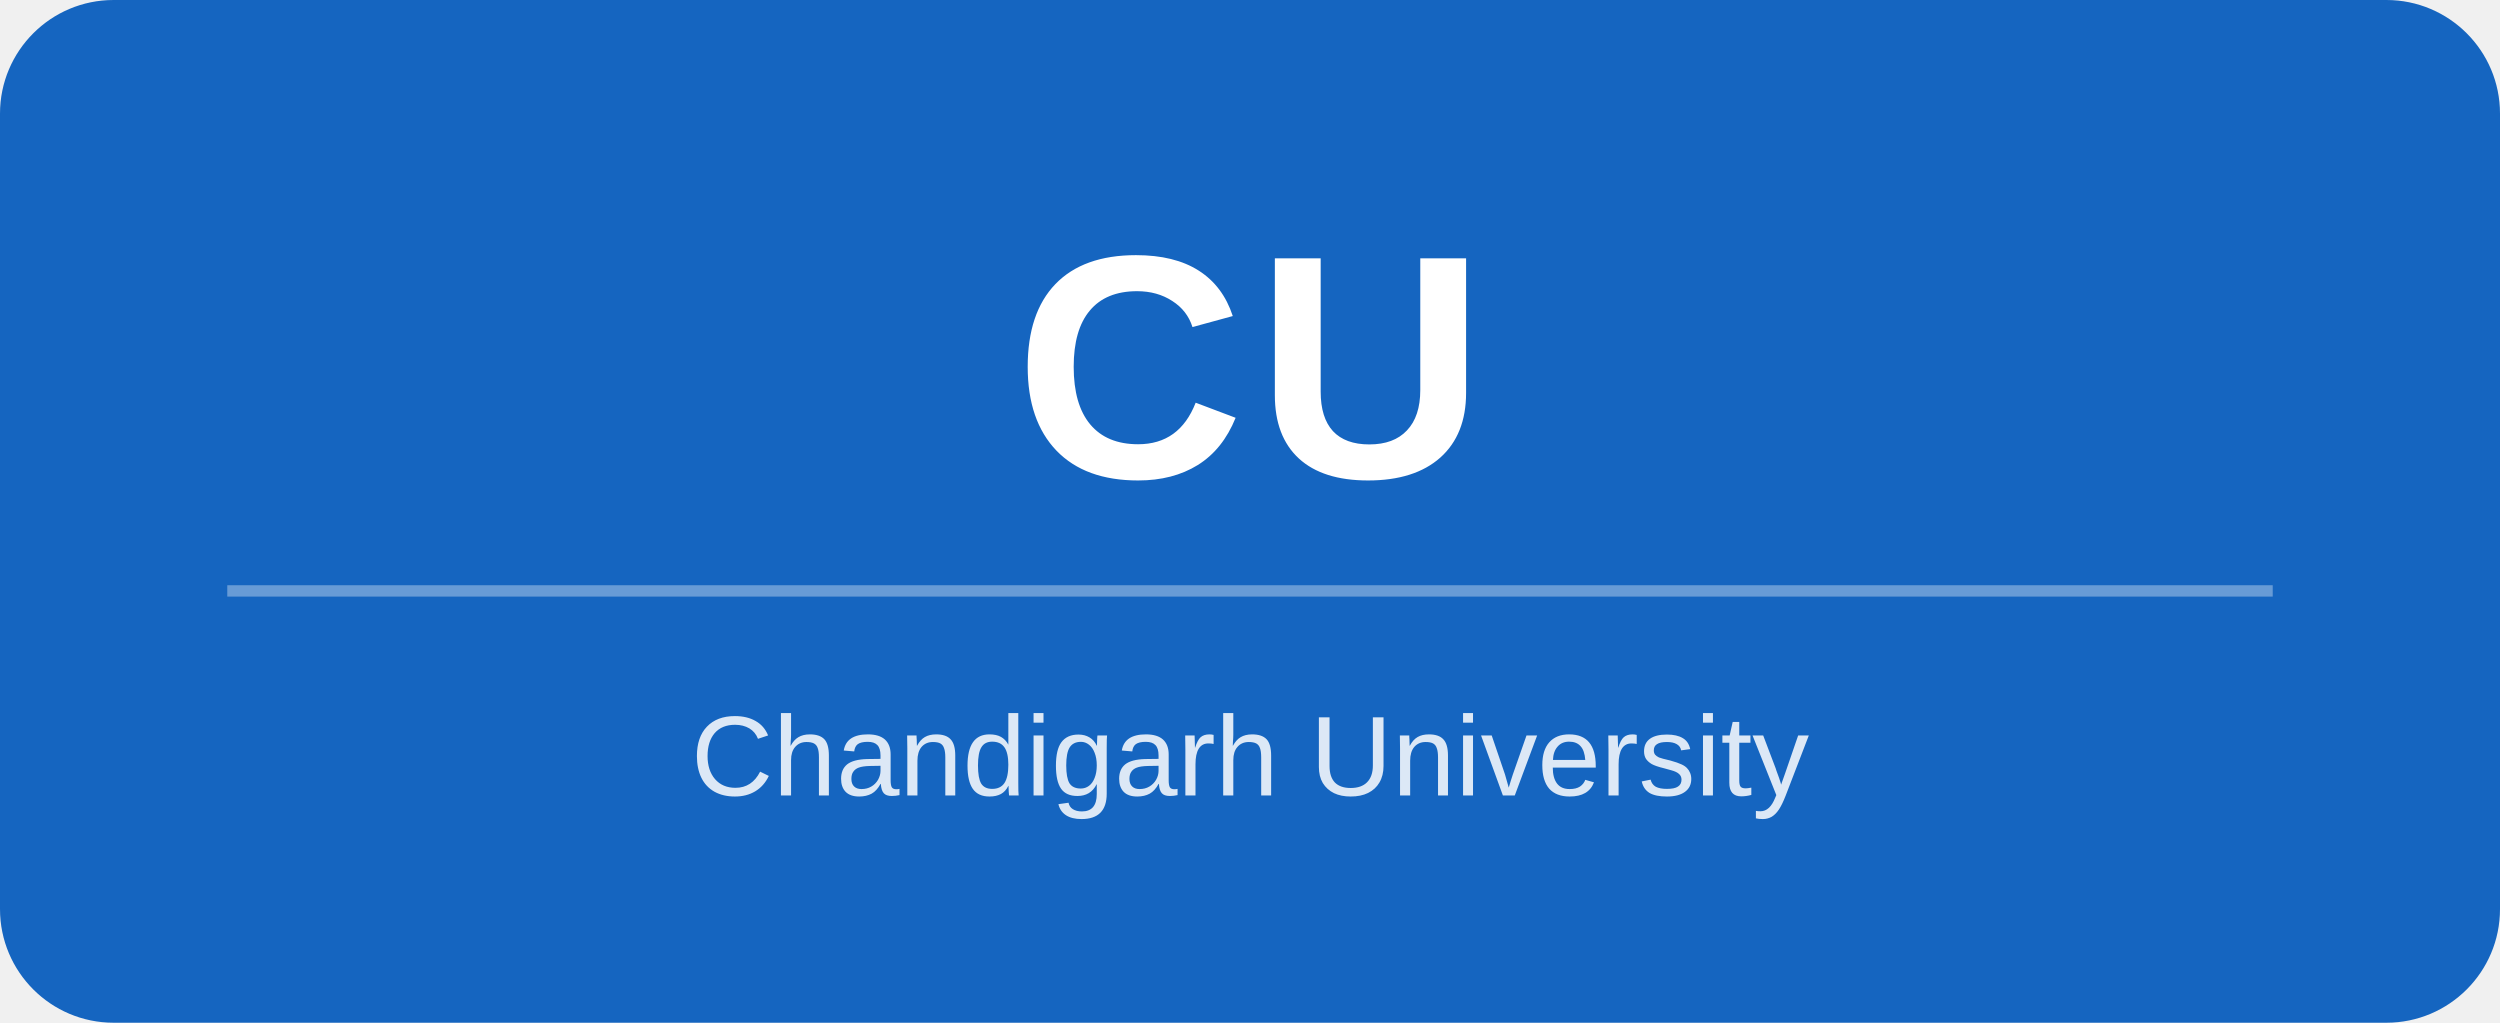
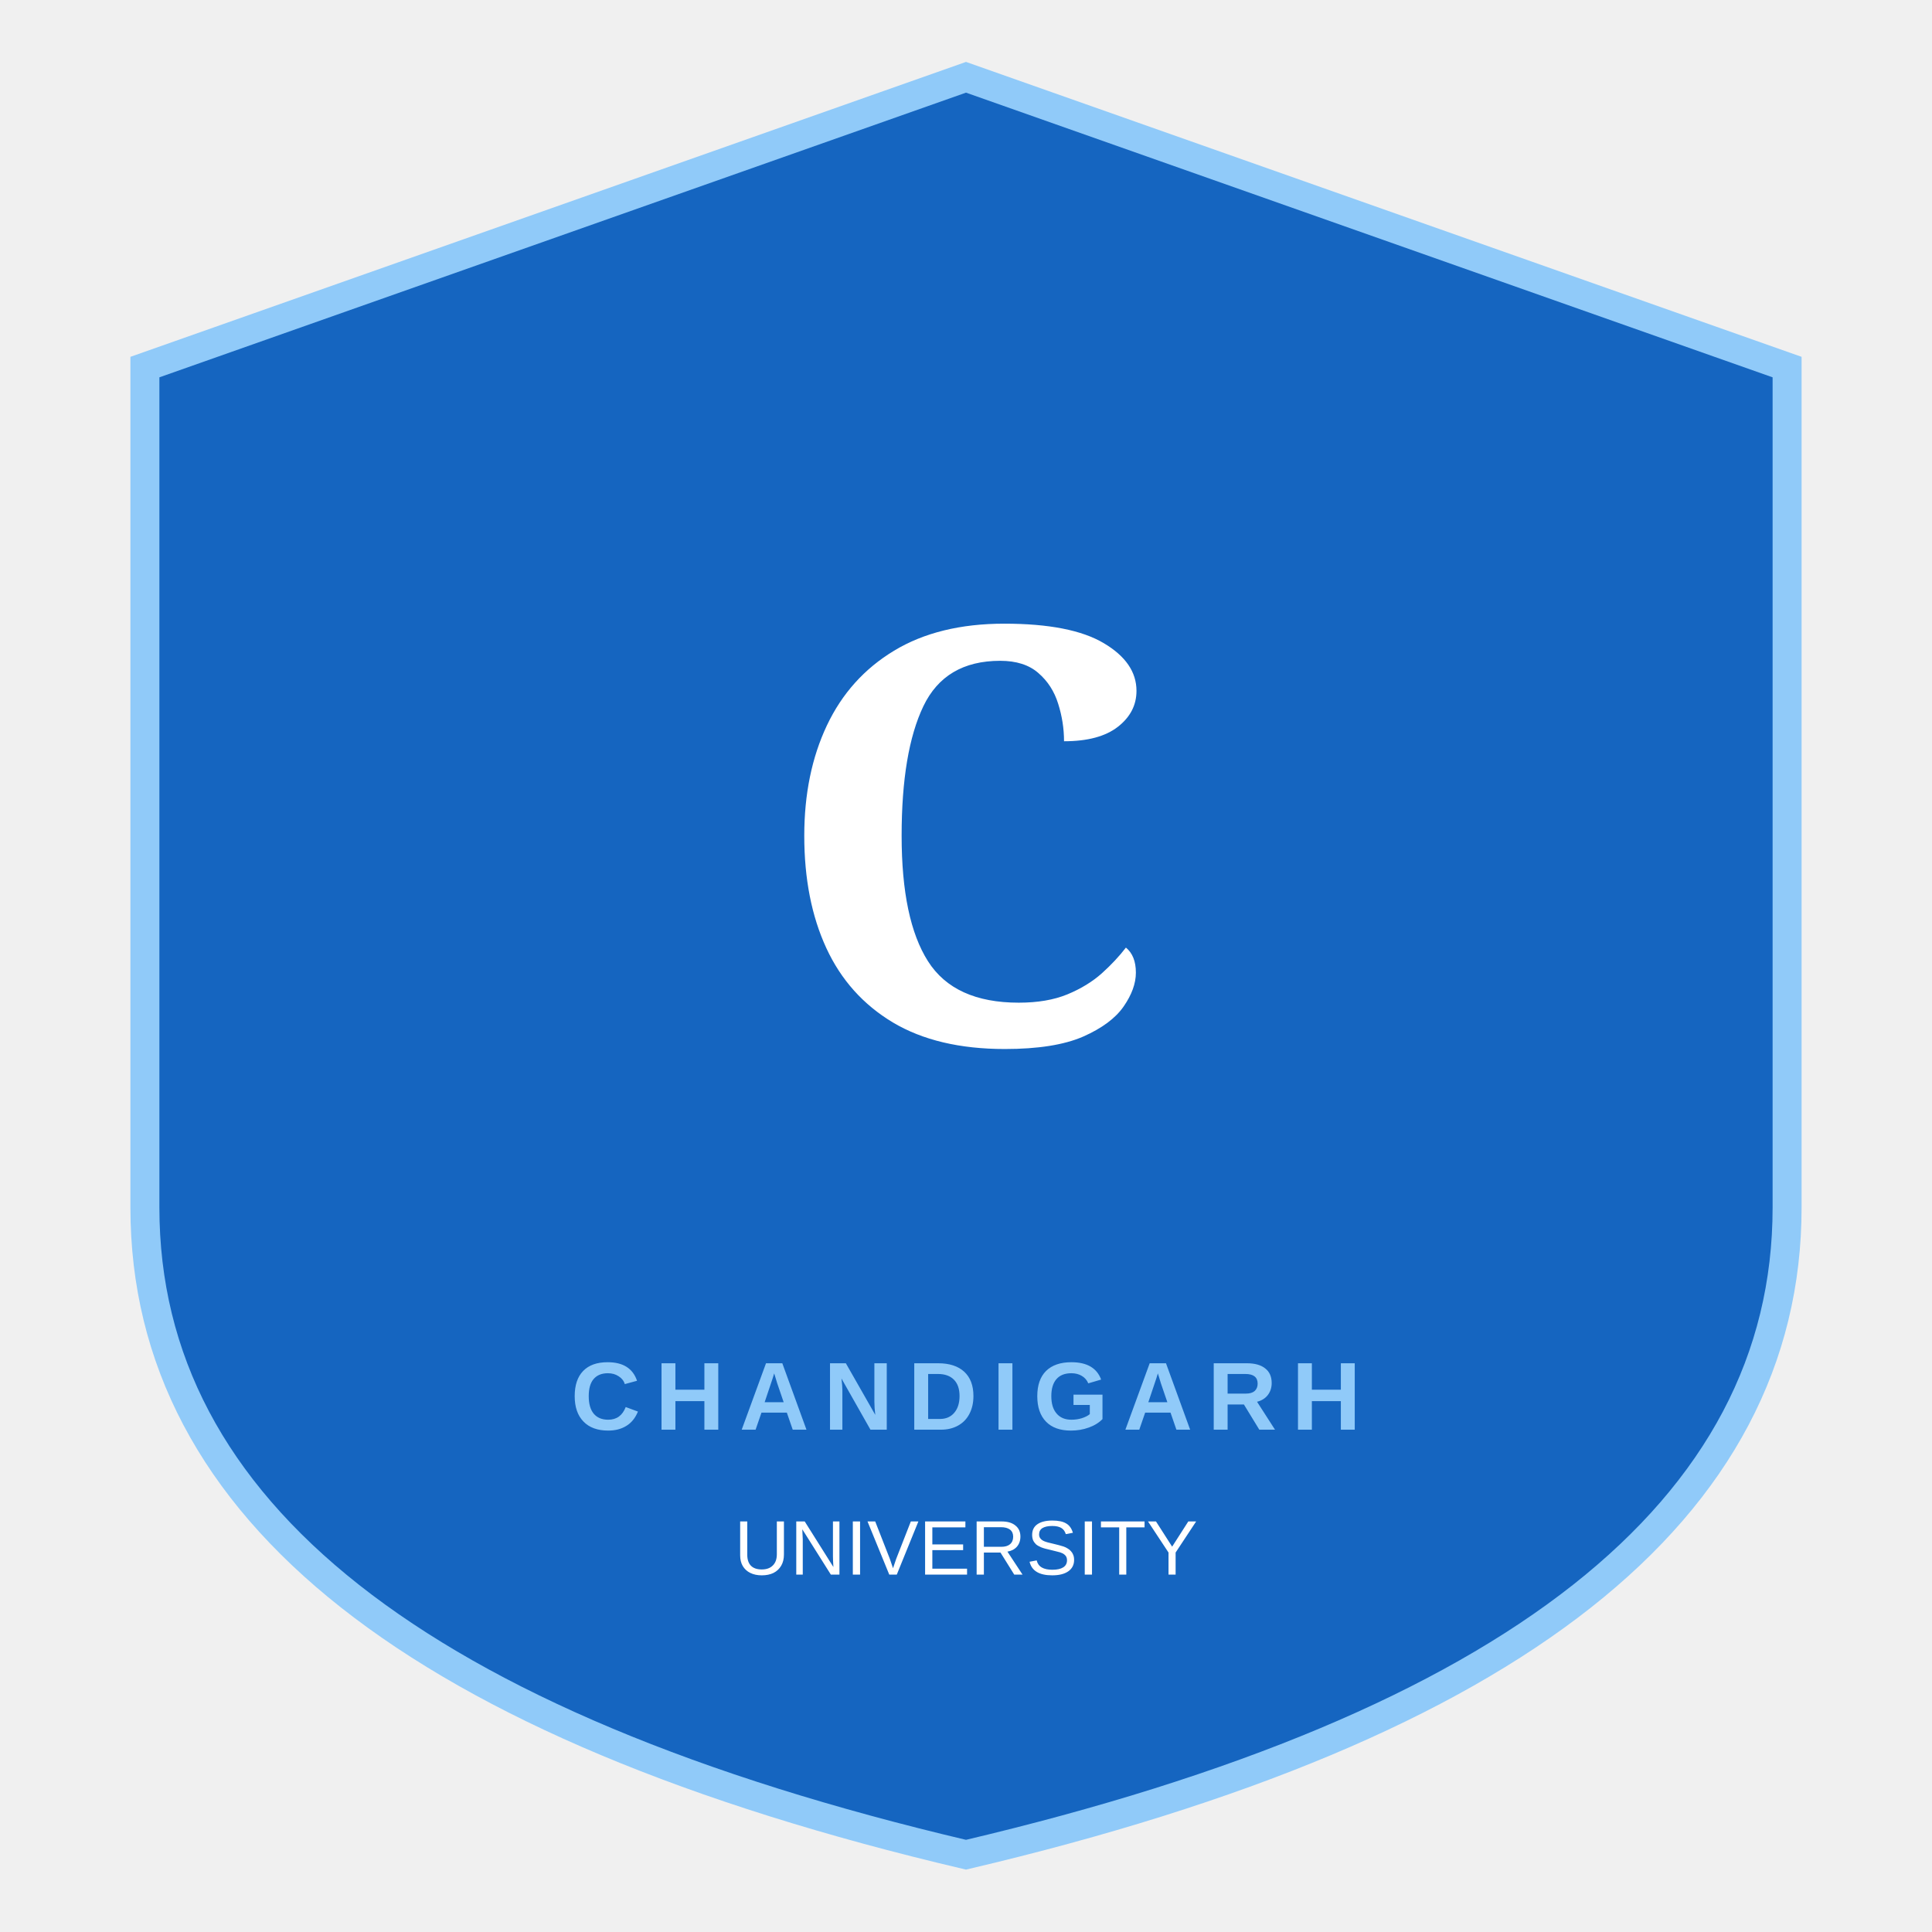
- <svg xmlns="http://www.w3.org/2000/svg" width="220" height="90" viewBox="0 0 220 90">
-   <rect width="220" height="90" rx="10" fill="#1565C0" />
-   <text x="110" y="42" text-anchor="middle" fill="white" font-family="Arial,sans-serif" font-size="28" font-weight="bold" letter-spacing="1">CU</text>
-   <line x1="20" y1="52" x2="200" y2="52" stroke="rgba(255,255,255,0.35)" stroke-width="1" />
-   <text x="110" y="70" text-anchor="middle" fill="rgba(255,255,255,0.85)" font-family="Arial,sans-serif" font-size="10" font-weight="500">Chandigarh University</text>
+ <svg xmlns="http://www.w3.org/2000/svg" viewBox="0 0 200 200">
+   <path d="M100 8 L185 38 L185 125 Q185 172 100 192 Q15 172 15 125 L15 38 Z" fill="#1565C0" stroke="#0D47A1" stroke-width="2" />
+   <path d="M100 8 L185 38 L185 125 Q185 172 100 192 Q15 172 15 125 L15 38 Z" fill="none" stroke="#90CAF9" stroke-width="3" />
+   <text x="100" y="108" text-anchor="middle" fill="#ffffff" font-family="Georgia,serif" font-size="60" font-weight="bold">C</text>
+   <text x="100" y="148" text-anchor="middle" fill="#90CAF9" font-family="Arial,sans-serif" font-size="10" font-weight="800" letter-spacing="1.5">CHANDIGARH</text>
+   <text x="100" y="163" text-anchor="middle" fill="#fff" font-family="Arial,sans-serif" font-size="8">UNIVERSITY</text>
</svg>
